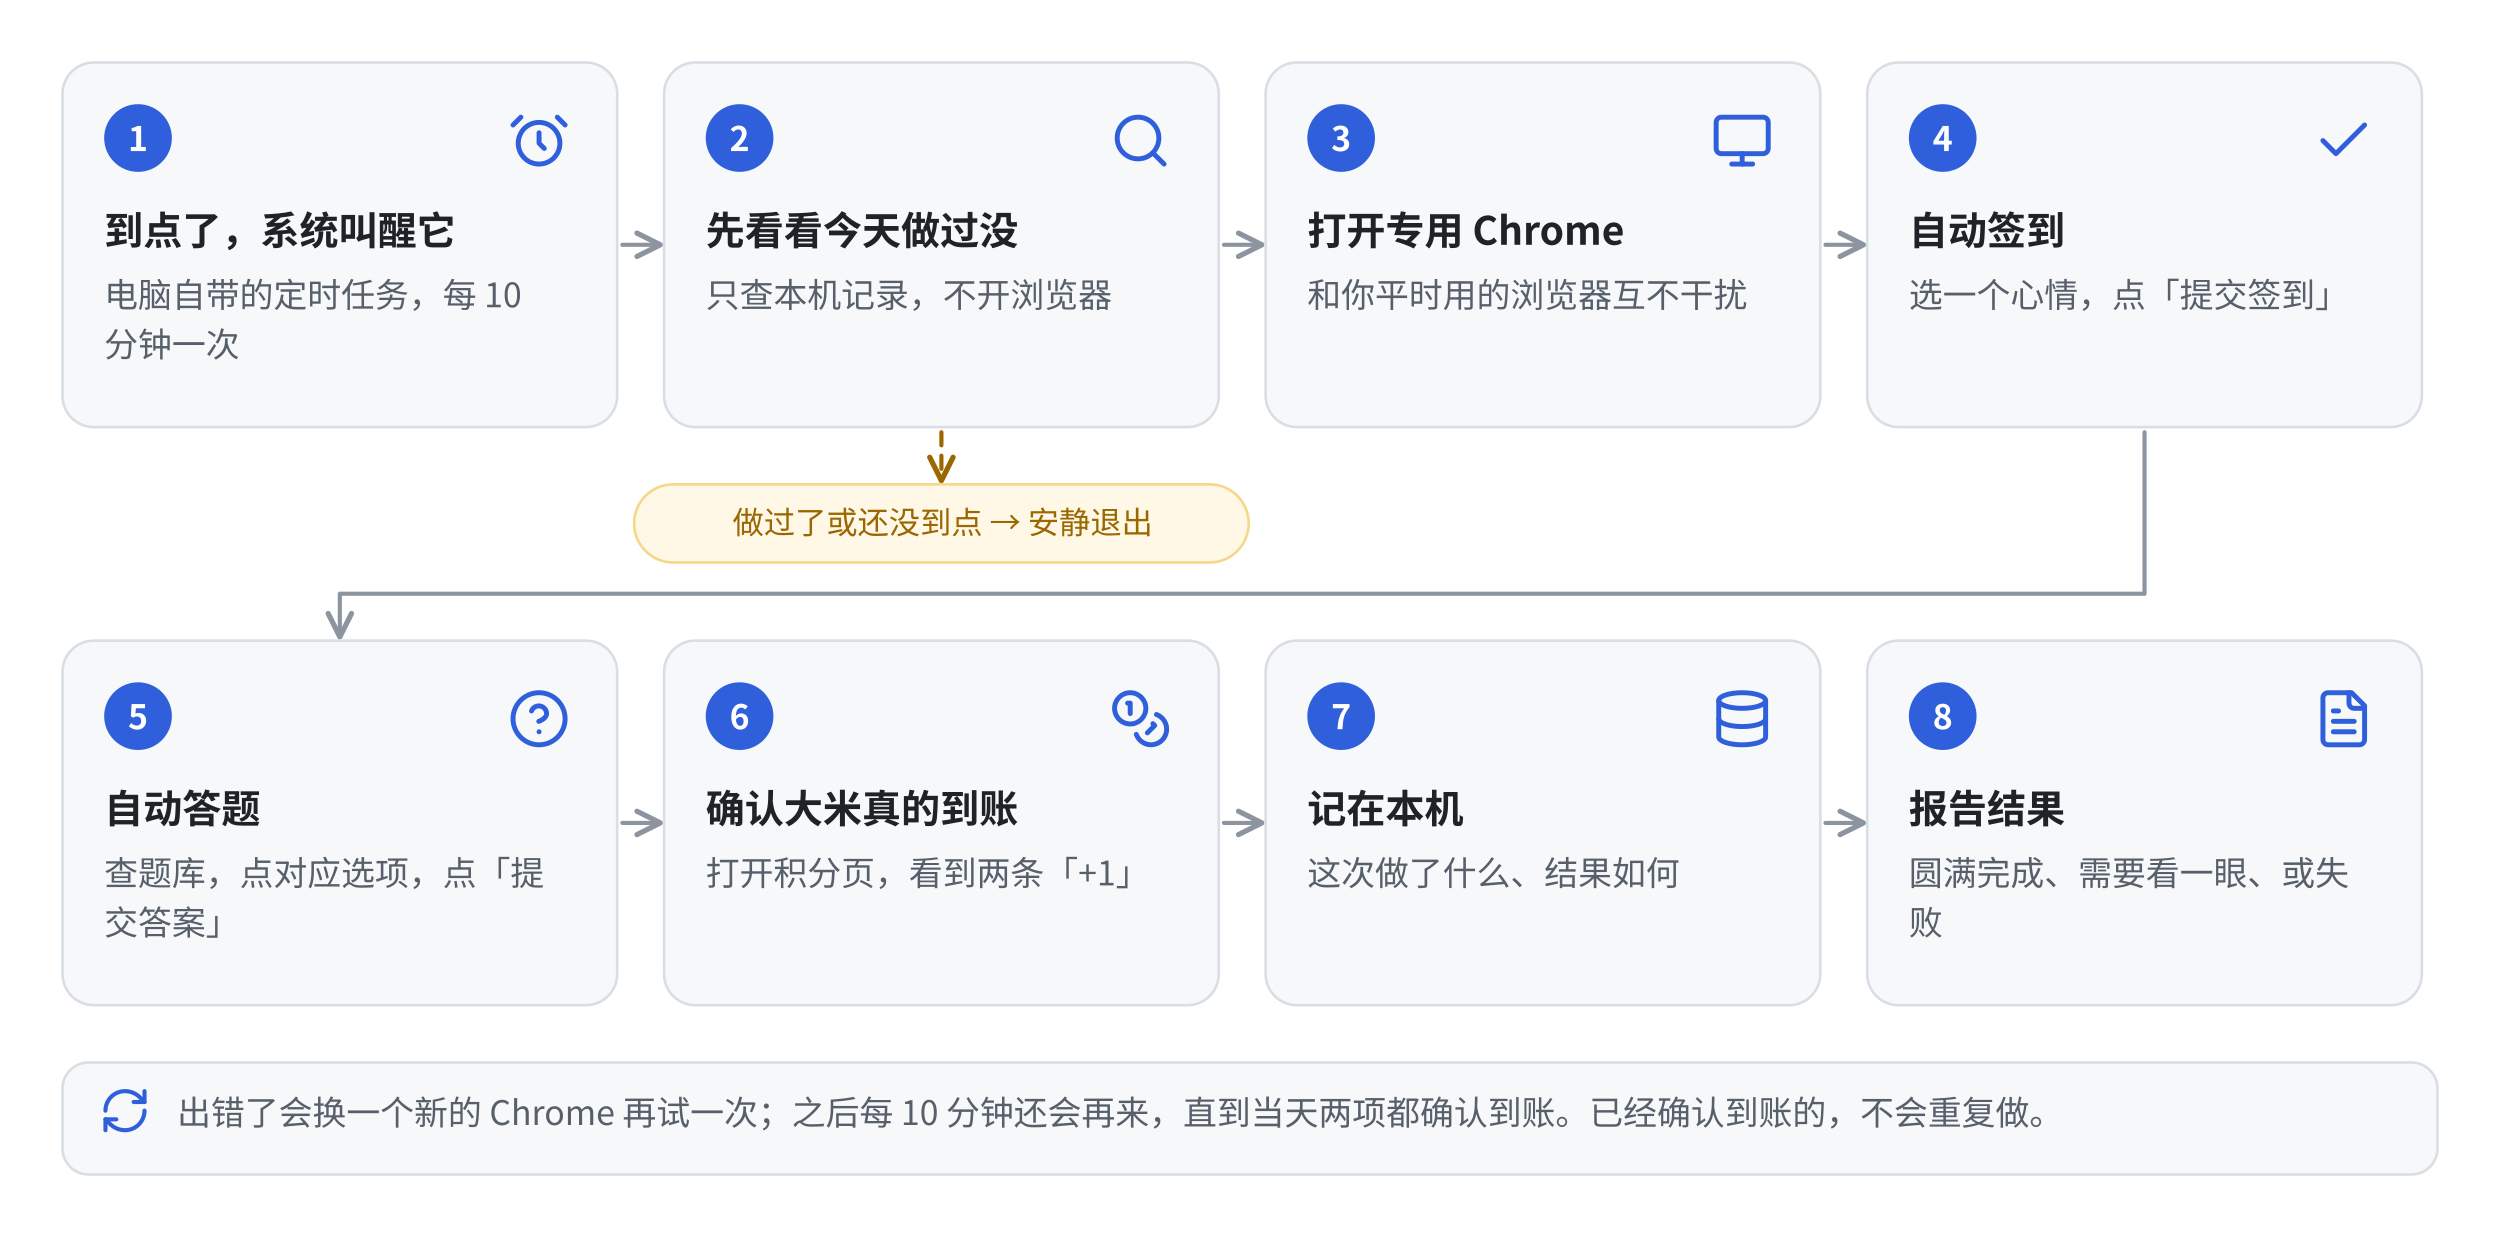
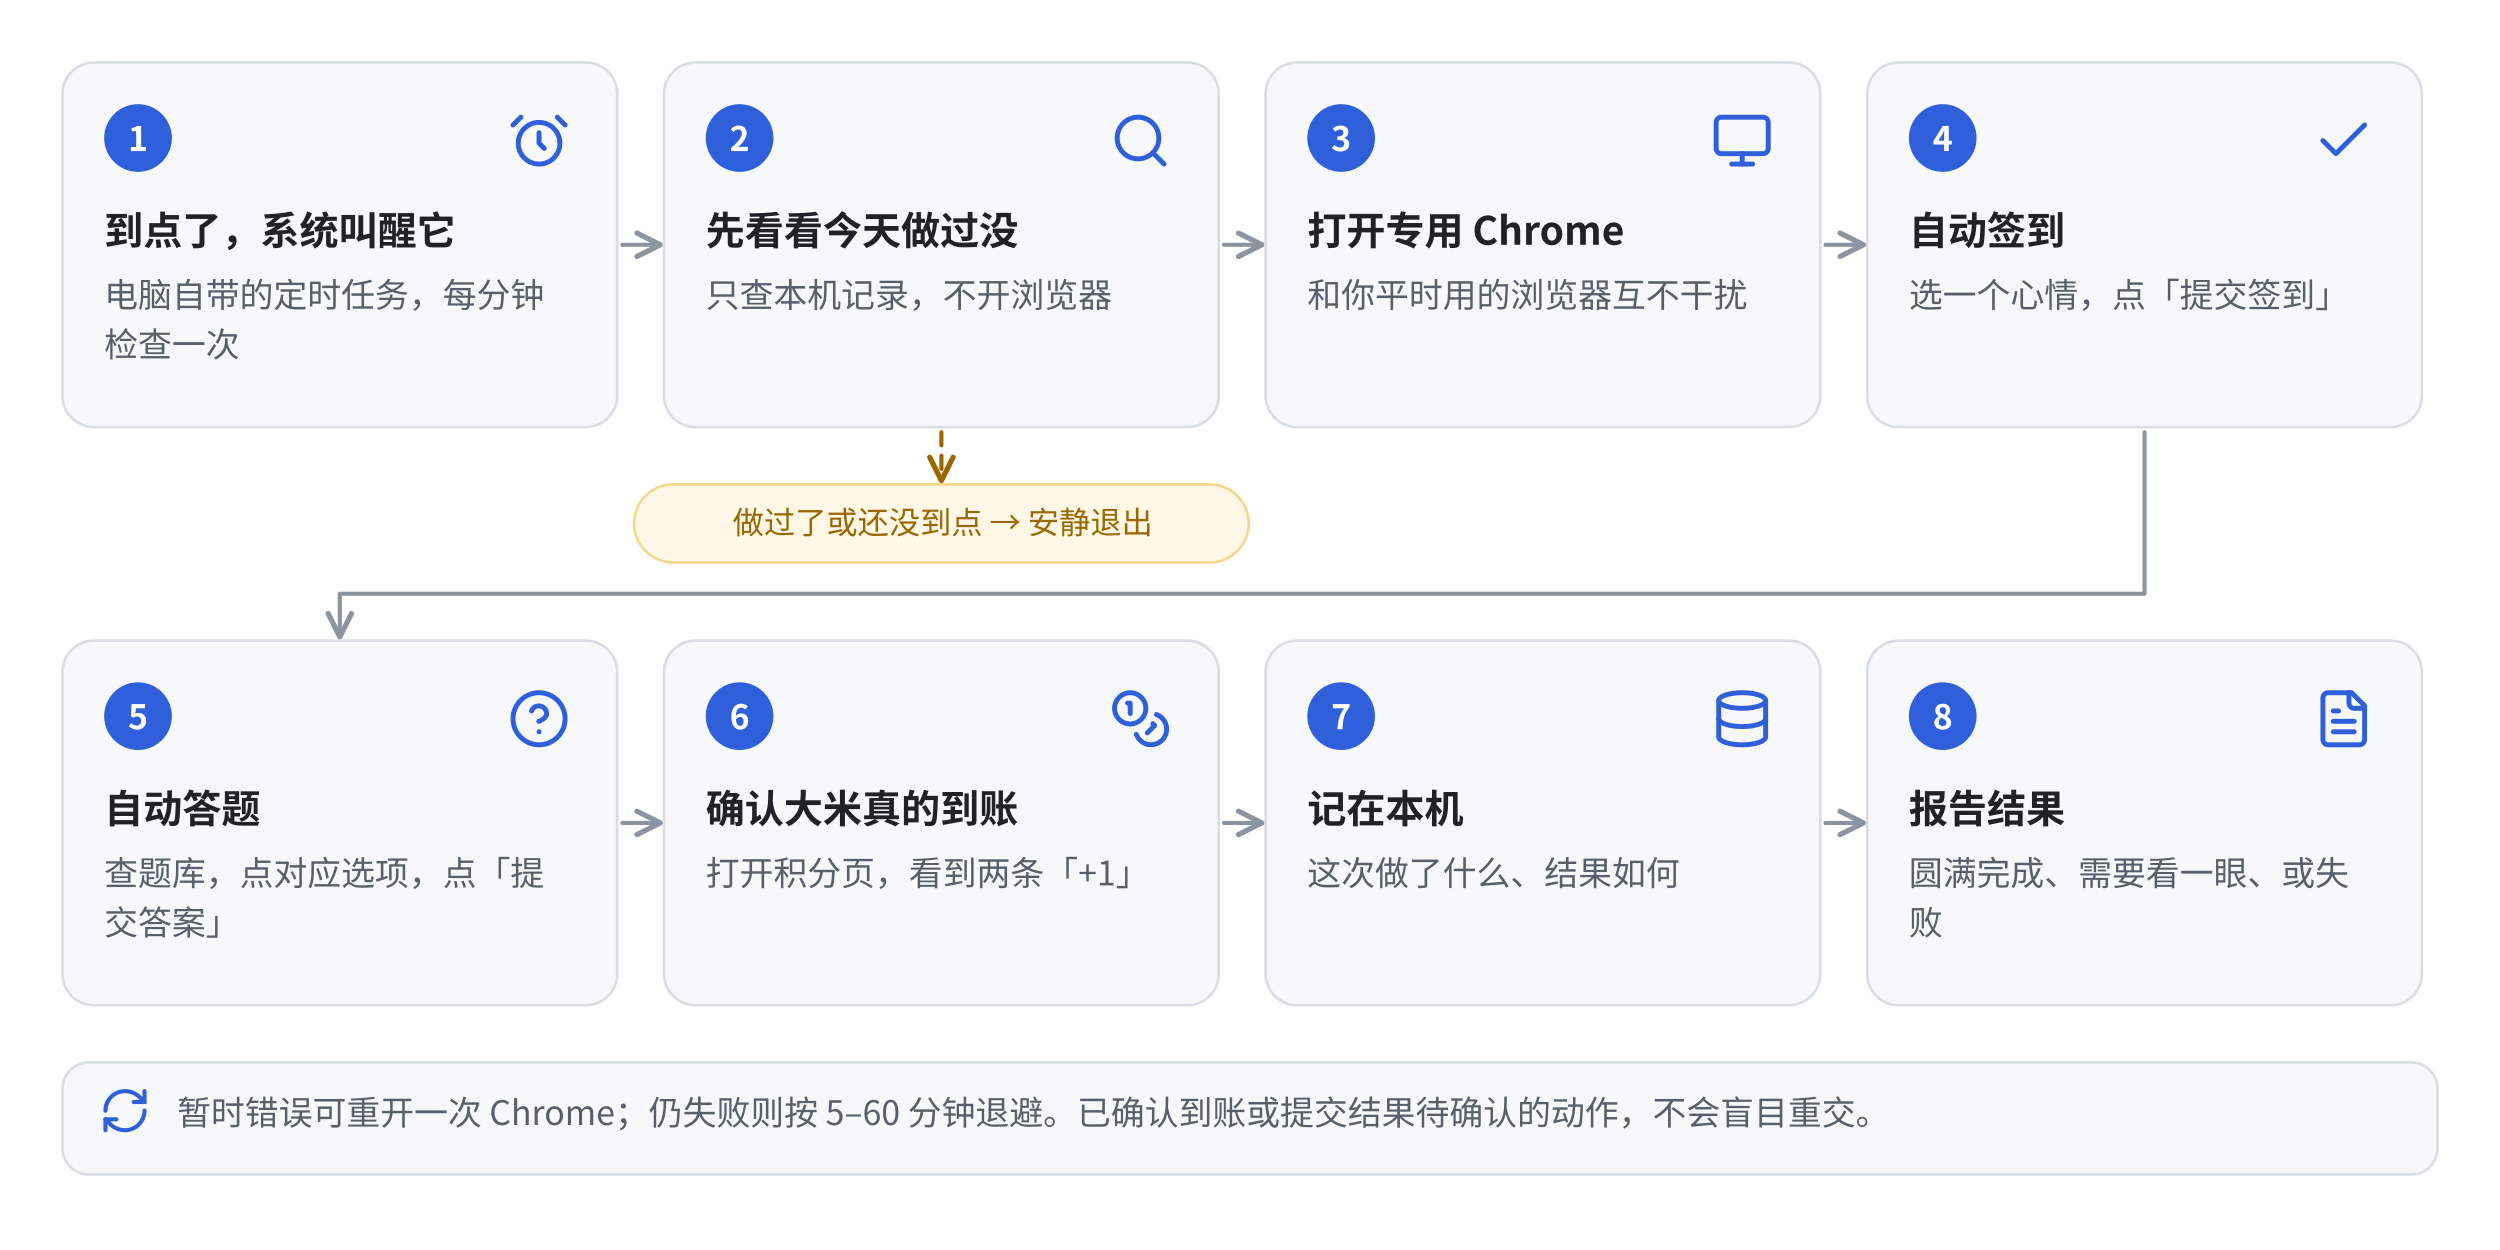
<svg xmlns="http://www.w3.org/2000/svg" width="960" height="480" viewBox="0 0 960 480" role="img" aria-label="总览：一次自动运行经过的八步">
  <style>
text{font-family:-apple-system,BlinkMacSystemFont,'Segoe UI','PingFang SC','Hiragino Sans GB','Microsoft YaHei','Noto Sans CJK SC',Helvetica,Arial,sans-serif;fill:#1f2328;font-size:13px}
.h{font-size:15px;font-weight:600}.hb{font-size:17px;font-weight:700}
.s{font-size:13px;fill:#57606a}.xs{font-size:12px;fill:#6f7781}
.mono{font-family:ui-monospace,SFMono-Regular,Menlo,Consolas,'PingFang SC','Microsoft YaHei',monospace;font-size:12px;fill:#57606a}
.w{fill:#ffffff;font-weight:600}
.bg{fill:#ffffff}
.line{stroke:#8c959f;stroke-width:1.6;fill:none;stroke-linecap:round;stroke-linejoin:round}
.line.soft{stroke:#c9d1d9}
.ar{stroke:#8c959f;stroke-width:1.6;fill:none;marker-end:url(#ah);stroke-linecap:round;stroke-linejoin:round}
.ar.blue{stroke:#2f5fdb;marker-end:url(#ah-blue)}.ar.green{stroke:#1a7f37;marker-end:url(#ah-green)}
.ar.red{stroke:#cf222e;marker-end:url(#ah-red)}.ar.amber{stroke:#9a6700;marker-end:url(#ah-amber)}
.ar.dash{stroke-dasharray:5 4}
.ic{fill:none;stroke-width:1.9;stroke-linecap:round;stroke-linejoin:round}
.c-gray{fill:#f6f8fa;stroke:#d8dee4;stroke-width:1}.f-gray{fill:#57606a}.k-gray{stroke:#57606a}.t-gray{fill:#57606a}.ic-gray{stroke:#57606a}.sf-gray{fill:#f6f8fa}.ss-gray{stroke:#d8dee4}
.c-blue{fill:#eef4ff;stroke:#c7d7fe;stroke-width:1}.f-blue{fill:#2f5fdb}.k-blue{stroke:#2f5fdb}.t-blue{fill:#2f5fdb}.ic-blue{stroke:#2f5fdb}.sf-blue{fill:#eef4ff}.ss-blue{stroke:#c7d7fe}
.c-green{fill:#ecfdf3;stroke:#b7e4c7;stroke-width:1}.f-green{fill:#1a7f37}.k-green{stroke:#1a7f37}.t-green{fill:#1a7f37}.ic-green{stroke:#1a7f37}.sf-green{fill:#ecfdf3}.ss-green{stroke:#b7e4c7}
.c-amber{fill:#fff8e6;stroke:#f5d78a;stroke-width:1}.f-amber{fill:#9a6700}.k-amber{stroke:#9a6700}.t-amber{fill:#9a6700}.ic-amber{stroke:#9a6700}.sf-amber{fill:#fff8e6}.ss-amber{stroke:#f5d78a}
.c-red{fill:#fff1f0;stroke:#f7b9b4;stroke-width:1}.f-red{fill:#cf222e}.k-red{stroke:#cf222e}.t-red{fill:#cf222e}.ic-red{stroke:#cf222e}.sf-red{fill:#fff1f0}.ss-red{stroke:#f7b9b4}
.c-purple{fill:#f6f1ff;stroke:#d6c7f5;stroke-width:1}.f-purple{fill:#6e40c9}.k-purple{stroke:#6e40c9}.t-purple{fill:#6e40c9}.ic-purple{stroke:#6e40c9}.sf-purple{fill:#f6f1ff}.ss-purple{stroke:#d6c7f5}
@media (prefers-color-scheme: dark){
text{fill:#e6edf3}.s{fill:#a3adb8}.xs{fill:#8b949e}.mono{fill:#a3adb8}.w{fill:#ffffff}
.bg{fill:#0d1117}
.line{stroke:#6e7681}.line.soft{stroke:#30363d}
.ar{stroke:#6e7681}
.ar.blue{stroke:#79a6ff}.ar.green{stroke:#4ad07a}.ar.red{stroke:#ff7b72}.ar.amber{stroke:#e3b341}
.c-gray{fill:#161b22;stroke:#30363d}.f-gray{fill:#8b949e}.k-gray{stroke:#8b949e}.t-gray{fill:#8b949e}.ic-gray{stroke:#8b949e}.sf-gray{fill:#161b22}.ss-gray{stroke:#30363d}
.c-blue{fill:#12203a;stroke:#2b4a86}.f-blue{fill:#79a6ff}.k-blue{stroke:#79a6ff}.t-blue{fill:#79a6ff}.ic-blue{stroke:#79a6ff}.sf-blue{fill:#12203a}.ss-blue{stroke:#2b4a86}
.c-green{fill:#0f2a1a;stroke:#1f5a33}.f-green{fill:#4ad07a}.k-green{stroke:#4ad07a}.t-green{fill:#4ad07a}.ic-green{stroke:#4ad07a}.sf-green{fill:#0f2a1a}.ss-green{stroke:#1f5a33}
.c-amber{fill:#2e2410;stroke:#6b4f12}.f-amber{fill:#e3b341}.k-amber{stroke:#e3b341}.t-amber{fill:#e3b341}.ic-amber{stroke:#e3b341}.sf-amber{fill:#2e2410}.ss-amber{stroke:#6b4f12}
.c-red{fill:#301416;stroke:#7a2a2e}.f-red{fill:#ff7b72}.k-red{stroke:#ff7b72}.t-red{fill:#ff7b72}.ic-red{stroke:#ff7b72}.sf-red{fill:#301416}.ss-red{stroke:#7a2a2e}
.c-purple{fill:#231a36;stroke:#4a3480}.f-purple{fill:#b083f0}.k-purple{stroke:#b083f0}.t-purple{fill:#b083f0}.ic-purple{stroke:#b083f0}.sf-purple{fill:#231a36}.ss-purple{stroke:#4a3480}
}
</style>
  <defs>
    <marker id="ah" viewBox="0 0 10 10" refX="8.5" refY="5" markerWidth="7" markerHeight="7" orient="auto-start-reverse">
      <path d="M1,1 L9,5 L1,9" fill="none" stroke="#8c959f" stroke-width="1.8" stroke-linecap="round" stroke-linejoin="round" />
    </marker>
    <marker id="ah-blue" viewBox="0 0 10 10" refX="8.5" refY="5" markerWidth="7" markerHeight="7" orient="auto-start-reverse">
      <path d="M1,1 L9,5 L1,9" fill="none" stroke="#2f5fdb" stroke-width="1.8" stroke-linecap="round" stroke-linejoin="round" />
    </marker>
    <marker id="ah-green" viewBox="0 0 10 10" refX="8.5" refY="5" markerWidth="7" markerHeight="7" orient="auto-start-reverse">
      <path d="M1,1 L9,5 L1,9" fill="none" stroke="#1a7f37" stroke-width="1.8" stroke-linecap="round" stroke-linejoin="round" />
    </marker>
    <marker id="ah-red" viewBox="0 0 10 10" refX="8.5" refY="5" markerWidth="7" markerHeight="7" orient="auto-start-reverse">
      <path d="M1,1 L9,5 L1,9" fill="none" stroke="#cf222e" stroke-width="1.8" stroke-linecap="round" stroke-linejoin="round" />
    </marker>
    <marker id="ah-amber" viewBox="0 0 10 10" refX="8.5" refY="5" markerWidth="7" markerHeight="7" orient="auto-start-reverse">
      <path d="M1,1 L9,5 L1,9" fill="none" stroke="#9a6700" stroke-width="1.8" stroke-linecap="round" stroke-linejoin="round" />
    </marker>
  </defs>
  <rect width="960" height="480" class="bg" />
  <rect x="24.0" y="24.0" width="213.0" height="140.0" rx="12" class="c-gray" />
  <circle cx="53.0" cy="53.0" r="13" class="f-blue" />
  <text x="53" y="58" class="w" text-anchor="middle" style="font-size:13px">1</text>
  <g transform="translate(195.0,42.0) scale(1.000)" class="ic ic-blue">
    <circle cx="12" cy="13" r="8" />
    <path d="M12 9v4l2 2" />
    <path d="M5 3 2 6" />
    <path d="m22 6-3-3" />
  </g>
  <text x="40" y="94" class="h">到点了，系统叫醒它</text>
-   <text x="40" y="118" class="s">电脑自带的定时任务，每 10</text>
-   <text x="40" y="137" class="s">分钟一次</text>
+   <text x="40" y="118" class="s">电脑自带的定时任务，每分钟</text>
+   <text x="40" y="137" class="s">检查一次</text>
  <path d="M239.0,94.0 L253.0,94.0" class="ar" />
  <rect x="255.0" y="24.0" width="213.0" height="140.0" rx="12" class="c-gray" />
  <circle cx="284.0" cy="53.0" r="13" class="f-blue" />
  <text x="284" y="58" class="w" text-anchor="middle" style="font-size:13px">2</text>
  <g transform="translate(426.0,42.0) scale(1.000)" class="ic ic-blue">
    <circle cx="11" cy="11" r="8" />
    <path d="m21 21-4.3-4.3" />
  </g>
  <text x="271" y="94" class="h">先看看今天做过没</text>
  <text x="271" y="118" class="s">只查本机记录，不开浏览器</text>
  <path d="M470.0,94.0 L484.0,94.0" class="ar" />
  <rect x="486.0" y="24.0" width="213.0" height="140.0" rx="12" class="c-gray" />
  <circle cx="515.0" cy="53.0" r="13" class="f-blue" />
  <text x="515" y="58" class="w" text-anchor="middle" style="font-size:13px">3</text>
  <g transform="translate(657.0,42.0) scale(1.000)" class="ic ic-blue">
    <rect x="2" y="3" width="20" height="14" rx="2" />
    <path d="M8 21h8" />
    <path d="M12 17v4" />
  </g>
  <text x="502" y="94" class="h">打开专用 Chrome</text>
  <text x="502" y="118" class="s">和你平时用的浏览器互不干扰</text>
  <path d="M701.0,94.0 L715.0,94.0" class="ar" />
  <rect x="717.0" y="24.0" width="213.0" height="140.0" rx="12" class="c-gray" />
  <circle cx="746.0" cy="53.0" r="13" class="f-blue" />
  <text x="746" y="58" class="w" text-anchor="middle" style="font-size:13px">4</text>
  <g transform="translate(888.0,42.0) scale(1.000)" class="ic ic-blue">
    <path d="M20 6 9 17l-5-5" />
  </g>
  <text x="733" y="94" class="h">自动签到</text>
  <text x="733" y="118" class="s">选一个心情，点「提交签到」</text>
  <path d="M361.5,166.0 L361.5,184.0" class="ar amber dash" />
  <rect x="243.5" y="186.0" width="236.0" height="30.0" rx="15" class="c-amber" />
  <text x="362" y="205" class="xs t-amber" text-anchor="middle">做过了或还没到点 → 安静退出</text>
  <path d="M823.5,166.0 L823.5,228.0 L130.5,228.0 L130.5,244.0" class="ar" />
  <rect x="24.0" y="246.0" width="213.0" height="140.0" rx="12" class="c-gray" />
  <circle cx="53.0" cy="275.0" r="13" class="f-blue" />
  <text x="53" y="280" class="w" text-anchor="middle" style="font-size:13px">5</text>
  <g transform="translate(195.0,264.0) scale(1.000)" class="ic ic-blue">
    <circle cx="12" cy="12" r="10" />
    <path d="M9.1 9a3 3 0 0 1 5.8 1c0 2-3 3-3 3" />
    <path d="M12 17h.01" />
  </g>
  <text x="40" y="316" class="h">自动答题</text>
  <text x="40" y="340" class="s">查题库，点对应选项，点「提</text>
  <text x="40" y="359" class="s">交答案」</text>
  <path d="M239.0,316.0 L253.0,316.0" class="ar" />
  <rect x="255.0" y="246.0" width="213.0" height="140.0" rx="12" class="c-gray" />
  <circle cx="284.0" cy="275.0" r="13" class="f-blue" />
  <text x="284" y="280" class="w" text-anchor="middle" style="font-size:13px">6</text>
  <g transform="translate(426.0,264.0) scale(1.000)" class="ic ic-blue">
    <circle cx="8" cy="8" r="6" />
    <path d="M18.09 10.37A6 6 0 1 1 10.34 18" />
    <path d="M7 6h1v4" />
    <path d="m16.71 13.88.7.71-2.82 2.82" />
  </g>
  <text x="271" y="316" class="h">确认大米真的到账</text>
  <text x="271" y="340" class="s">打开积分页，看到两条「+1」</text>
  <path d="M470.0,316.0 L484.0,316.0" class="ar" />
  <rect x="486.0" y="246.0" width="213.0" height="140.0" rx="12" class="c-gray" />
  <circle cx="515.0" cy="275.0" r="13" class="f-blue" />
  <text x="515" y="280" class="w" text-anchor="middle" style="font-size:13px">7</text>
  <g transform="translate(657.0,264.0) scale(1.000)" class="ic ic-blue">
    <ellipse cx="12" cy="5" rx="9" ry="3" />
    <path d="M3 5v14a9 3 0 0 0 18 0V5" />
    <path d="M3 12a9 3 0 0 0 18 0" />
  </g>
  <text x="502" y="316" class="h">记在本机</text>
  <text x="502" y="340" class="s">这次做了什么、结果如何</text>
  <path d="M701.0,316.0 L715.0,316.0" class="ar" />
  <rect x="717.0" y="246.0" width="213.0" height="140.0" rx="12" class="c-gray" />
  <circle cx="746.0" cy="275.0" r="13" class="f-blue" />
  <text x="746" y="280" class="w" text-anchor="middle" style="font-size:13px">8</text>
  <g transform="translate(888.0,264.0) scale(1.000)" class="ic ic-blue">
    <path d="M15 2H6a2 2 0 0 0-2 2v16a2 2 0 0 0 2 2h12a2 2 0 0 0 2-2V7Z" />
    <path d="M14 2v4a2 2 0 0 0 2 2h4" />
    <path d="M10 9H8" />
    <path d="M16 13H8" />
    <path d="M16 17H8" />
  </g>
  <text x="733" y="316" class="h">报告结果</text>
  <text x="733" y="340" class="s">圆满完成、需要看一眼、或失</text>
  <text x="733" y="359" class="s">败</text>
  <rect x="24.0" y="408.0" width="912.0" height="43.0" rx="10" class="c-gray" />
  <g transform="translate(38.0,416.5) scale(0.833)" class="ic ic-blue">
    <path d="M3 12a9 9 0 0 1 9-9 9.75 9.75 0 0 1 6.74 2.74L21 8" />
    <path d="M21 3v5h-5" />
    <path d="M21 12a9 9 0 0 1-9 9 9.75 9.75 0 0 1-6.74-2.74L3 16" />
    <path d="M8 16H3v5" />
  </g>
-   <text x="68" y="432" class="s">出错了会换一个新的 Chrome 再试一次；之后每 10 分钟还会再来，直到当天两项都确认到账。已经确认到账的，不会重复做。</text>
+   <text x="68" y="432" class="s">暂时错误可重开一次 Chrome；仍失败则按 5–60 分钟退避。已确认到账或提交结果待确认的动作，不会盲目重交。</text>
</svg>
